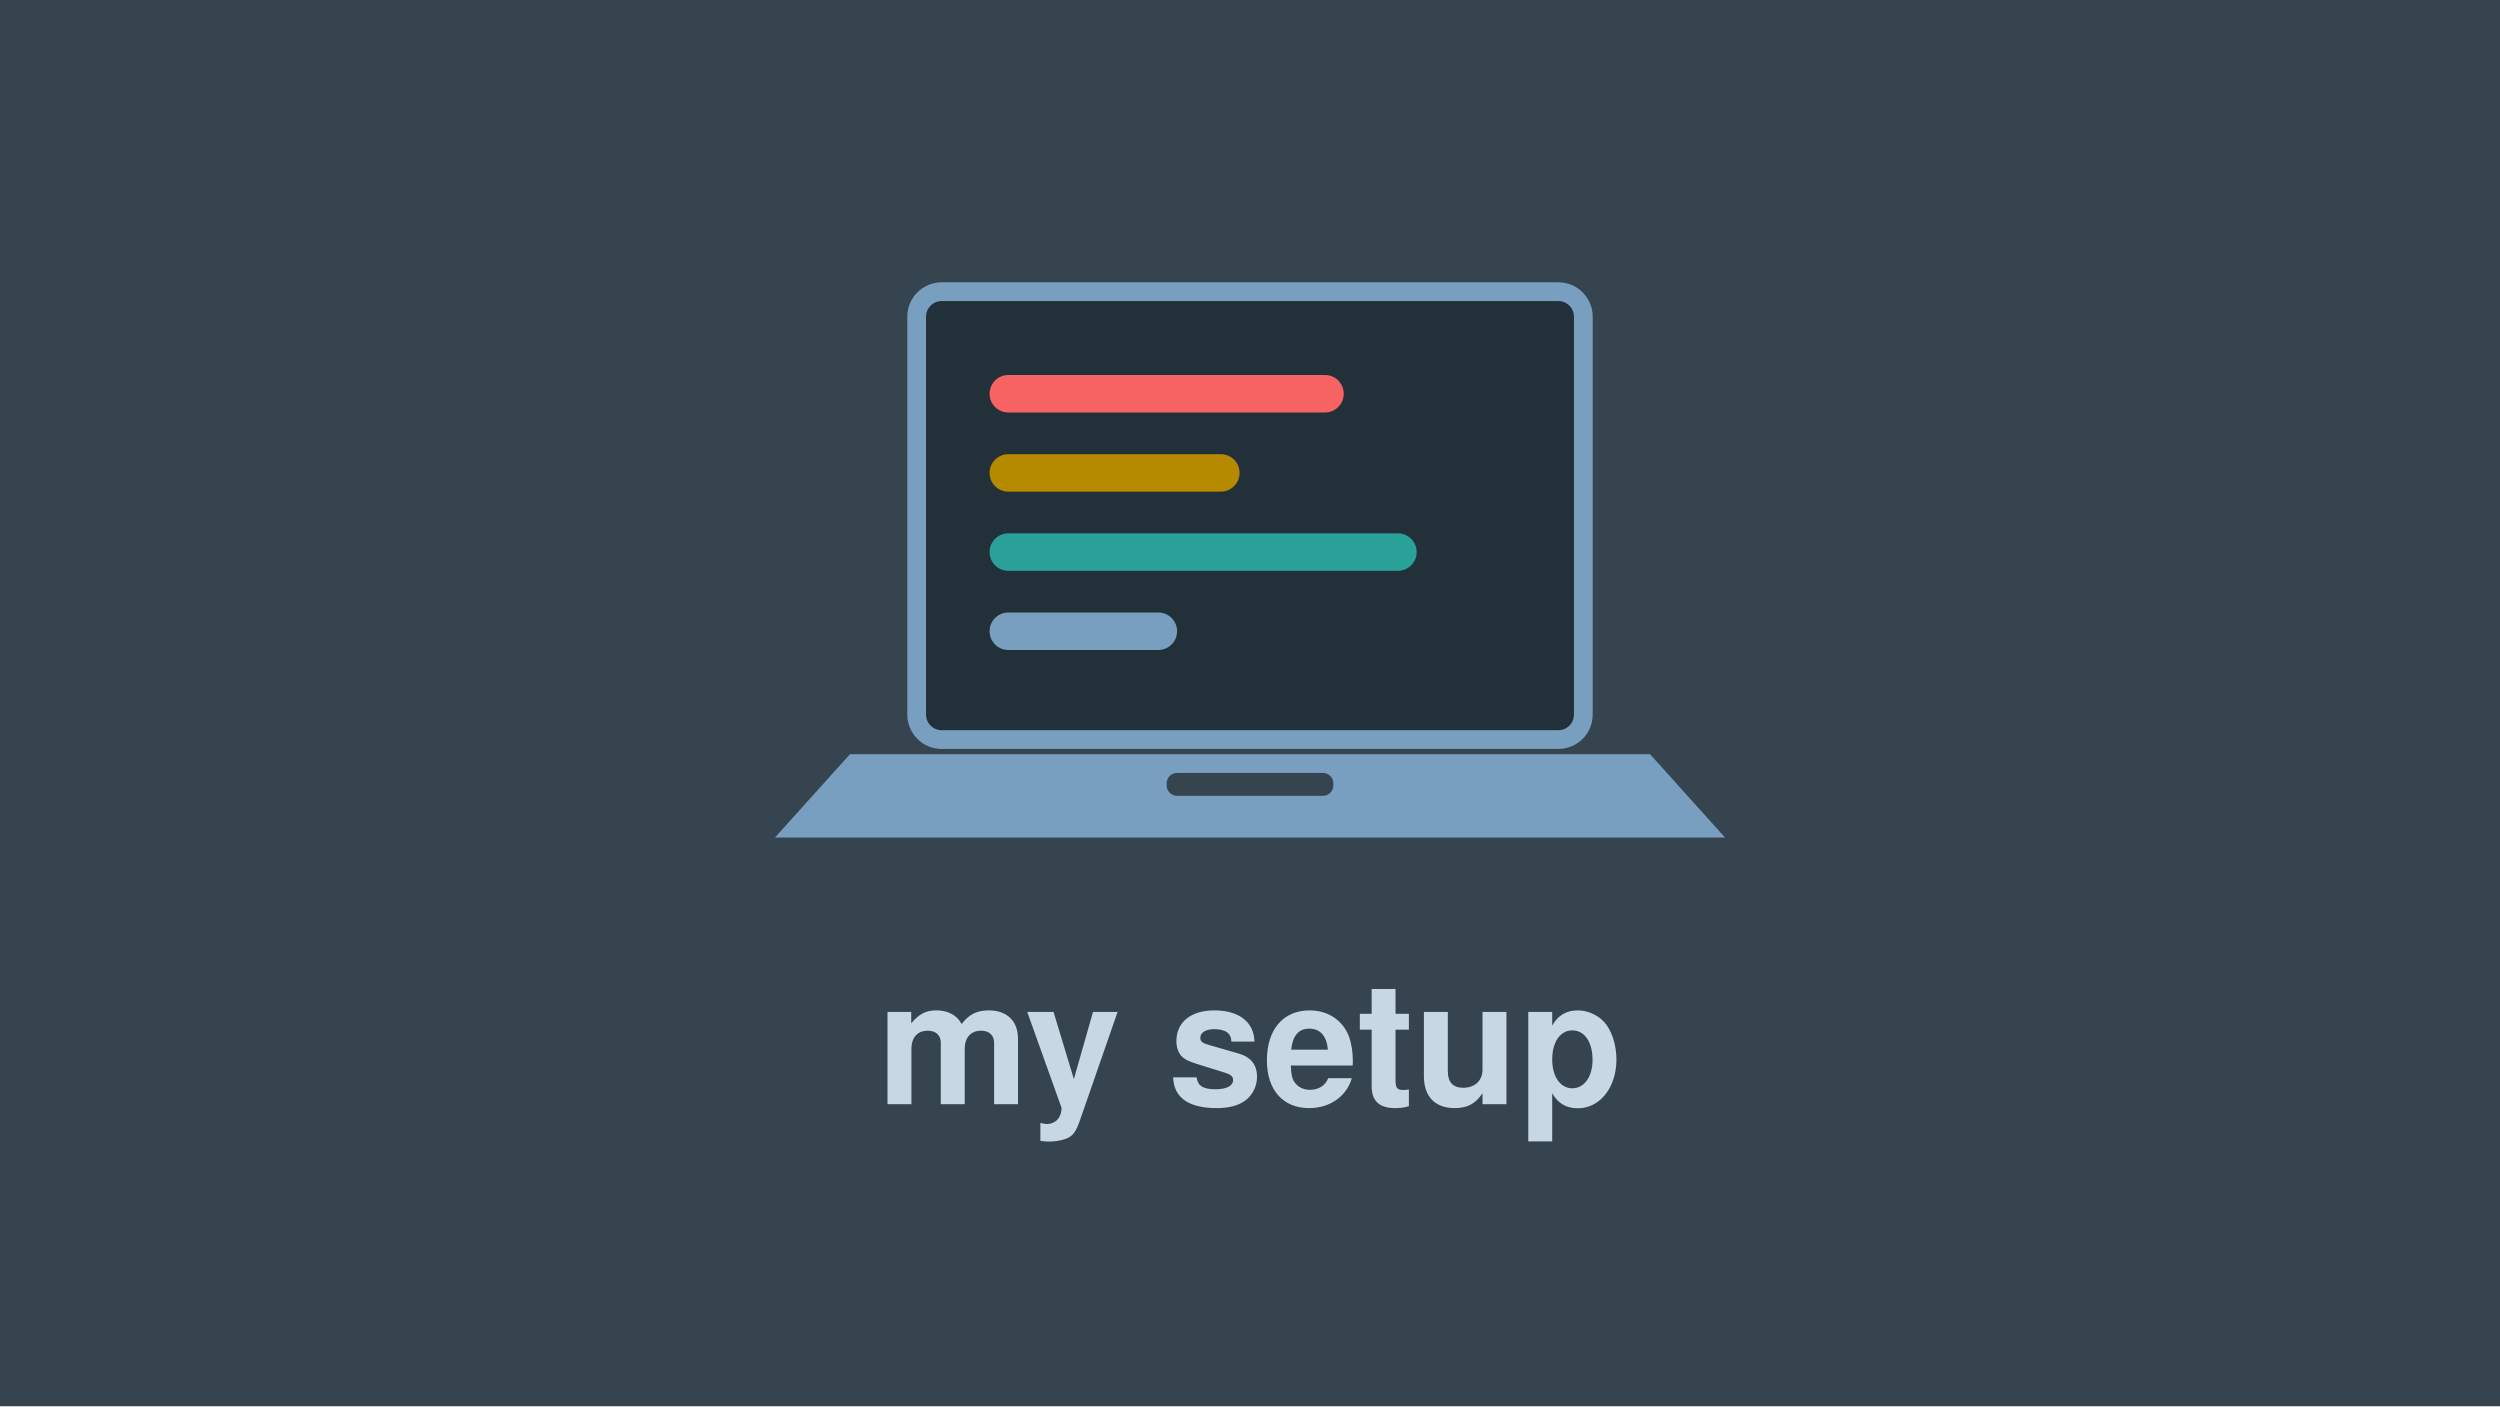
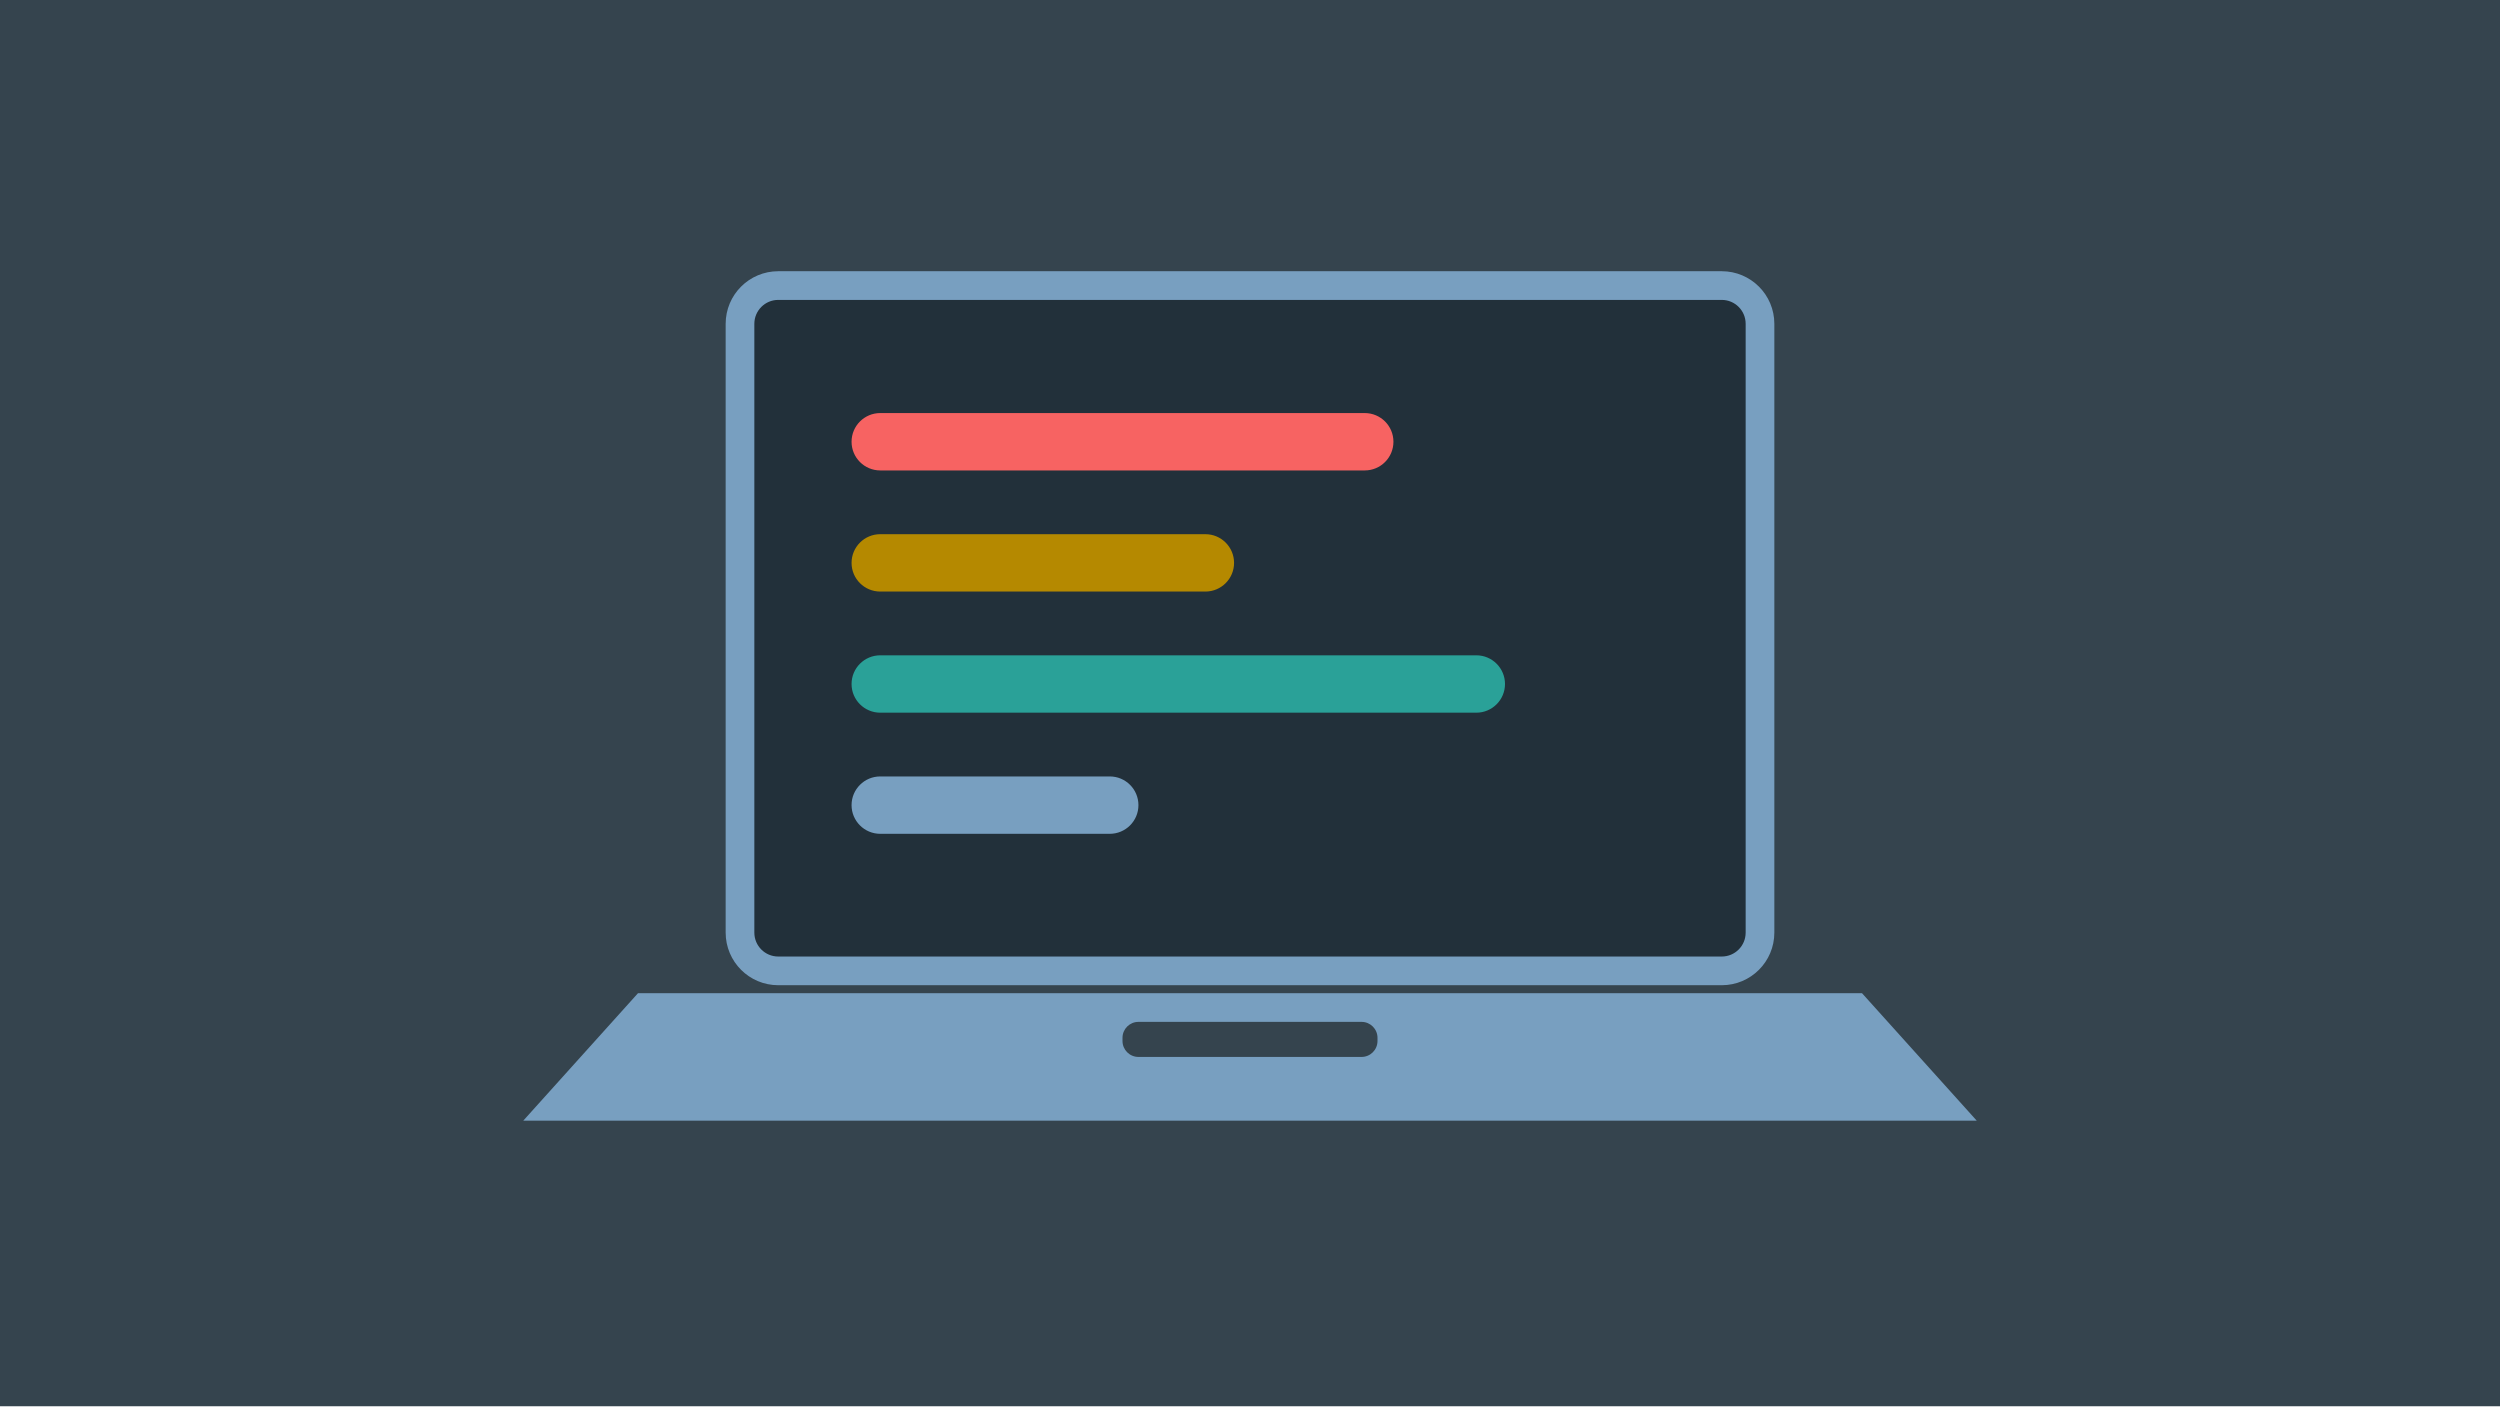
<svg xmlns="http://www.w3.org/2000/svg" viewBox="0 0 1200 675" width="1200" height="675" role="img" aria-label="A laptop, for computing environment preferences">
  <rect width="1200" height="675" fill="#35444E" />
-   <rect x="440" y="140" width="320" height="215" rx="12" fill="#22303A" stroke="#789FC0" stroke-width="9" />
-   <rect x="475" y="180" width="170" height="18" rx="9" fill="#F76362" />
-   <rect x="475" y="218" width="120" height="18" rx="9" fill="#b58900" />
-   <rect x="475" y="256" width="205" height="18" rx="9" fill="#2aa198" />
-   <rect x="475" y="294" width="90" height="18" rx="9" fill="#789FC0" />
-   <path d="M408 362 H792 L828 402 H372 Z" fill="#789FC0" />
-   <rect x="560" y="371" width="80" height="11" rx="5" fill="#35444E" />
-   <text x="600" y="530" text-anchor="middle" font-family="'Helvetica Neue',Helvetica,Arial,sans-serif" font-size="82" font-weight="600" fill="#C7D8E4">my setup</text>
+   <g transform="translate(600,337.5) scale(1.53) translate(-600.0,-271.0)">
+     <rect x="440" y="140" width="320" height="215" rx="12" fill="#22303A" stroke="#789FC0" stroke-width="9" />
+     <rect x="475" y="180" width="170" height="18" rx="9" fill="#F76362" />
+     <rect x="475" y="218" width="120" height="18" rx="9" fill="#b58900" />
+     <rect x="475" y="256" width="205" height="18" rx="9" fill="#2aa198" />
+     <rect x="475" y="294" width="90" height="18" rx="9" fill="#789FC0" />
+     <path d="M408 362 H792 L828 402 H372 Z" fill="#789FC0" />
+     <rect x="560" y="371" width="80" height="11" rx="5" fill="#35444E" />
+   </g>
</svg>
